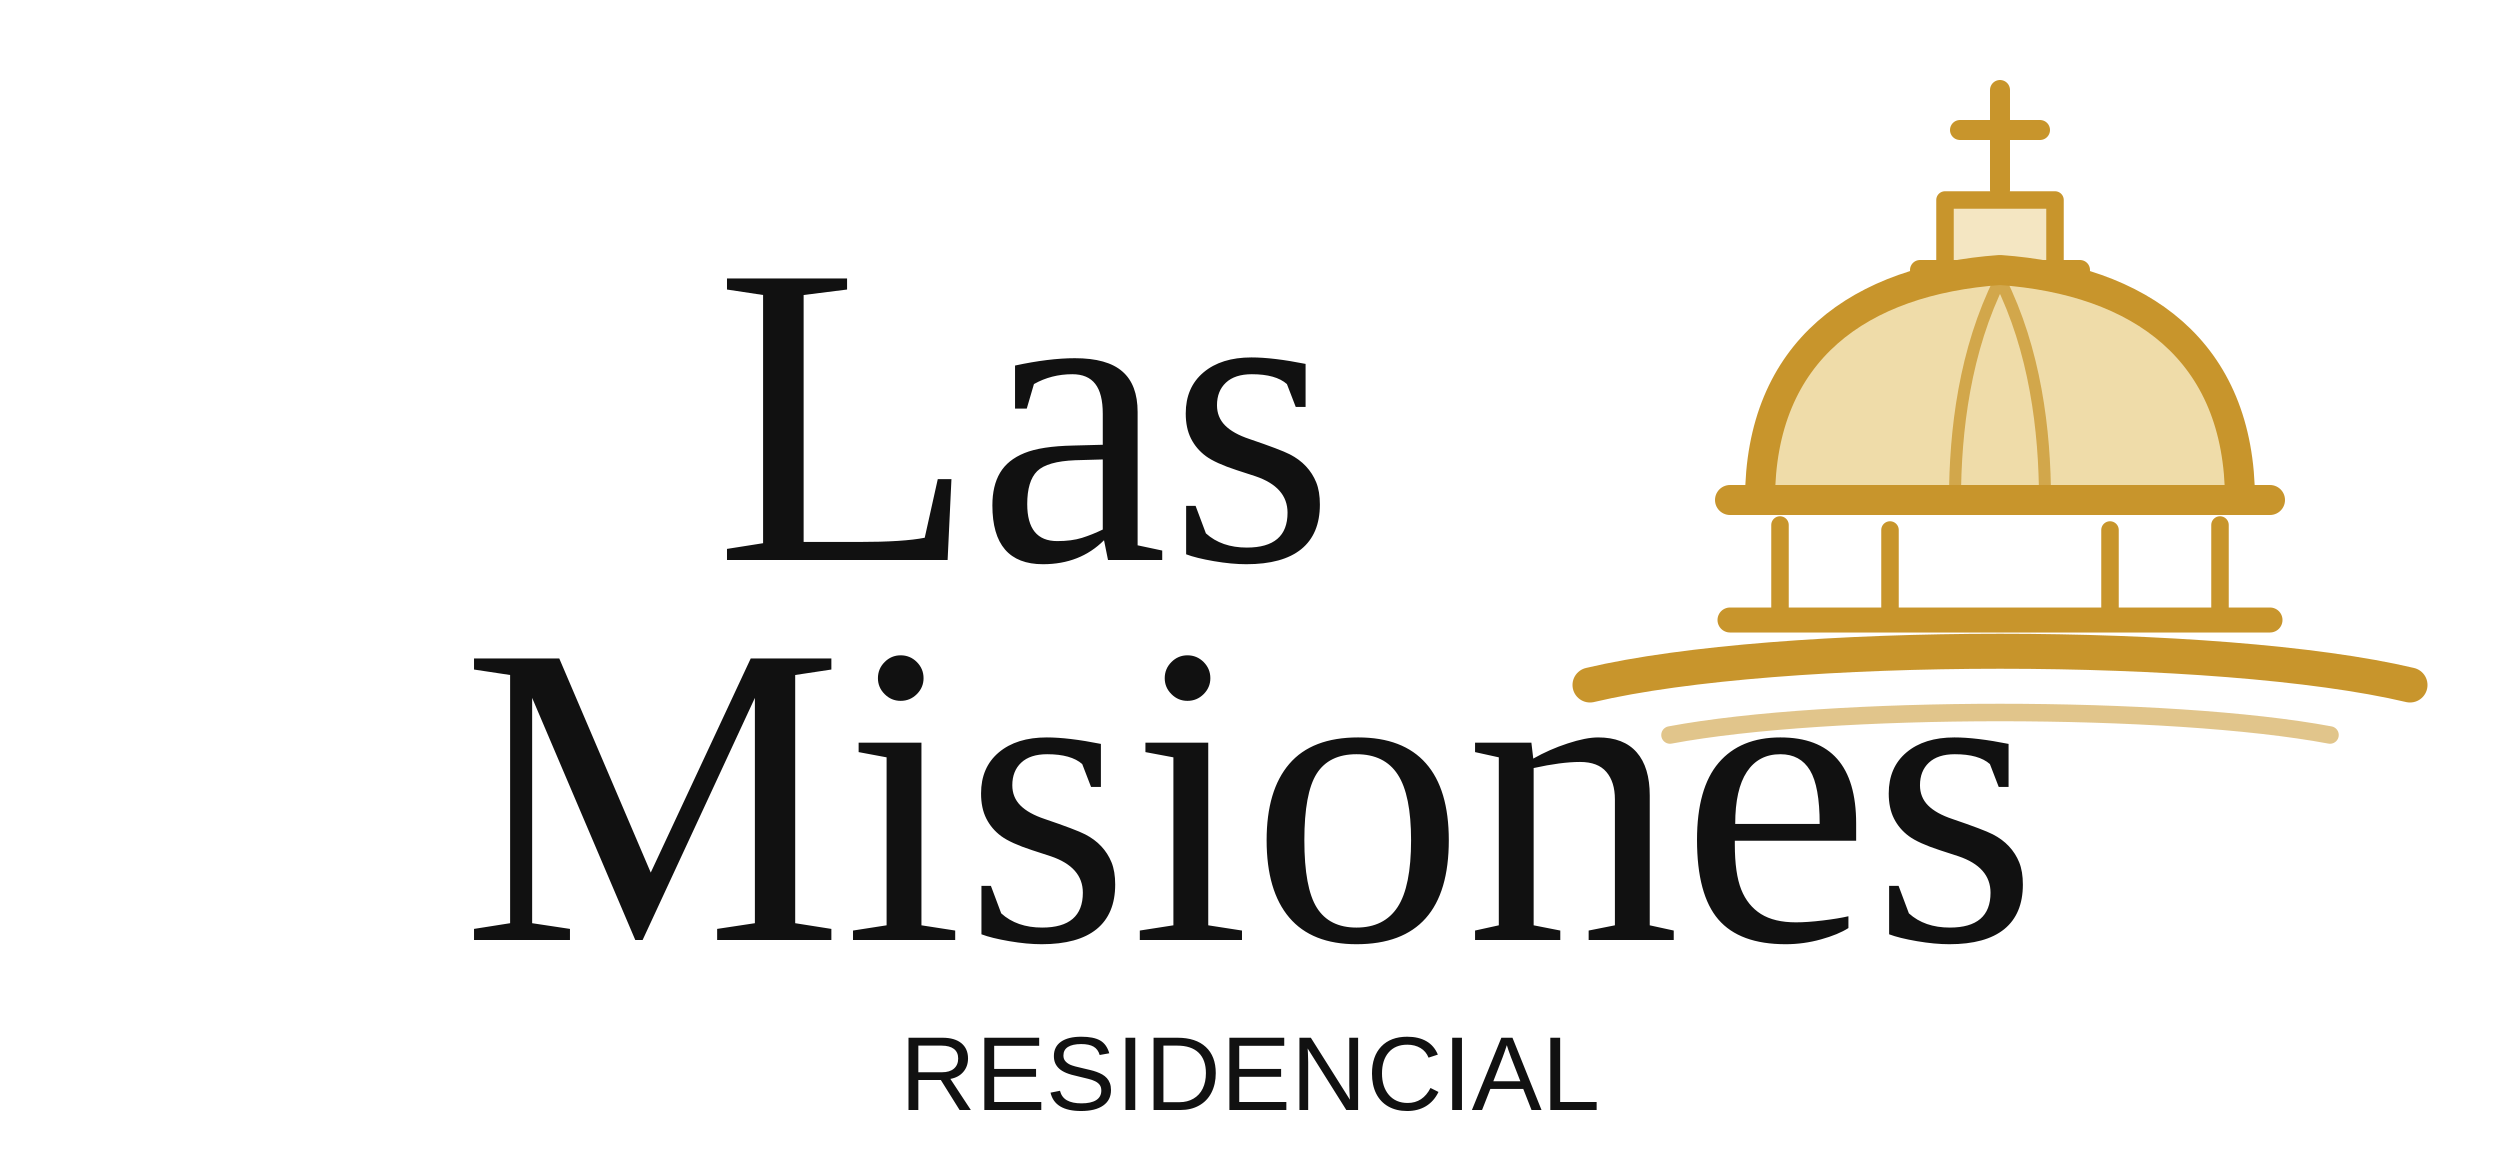
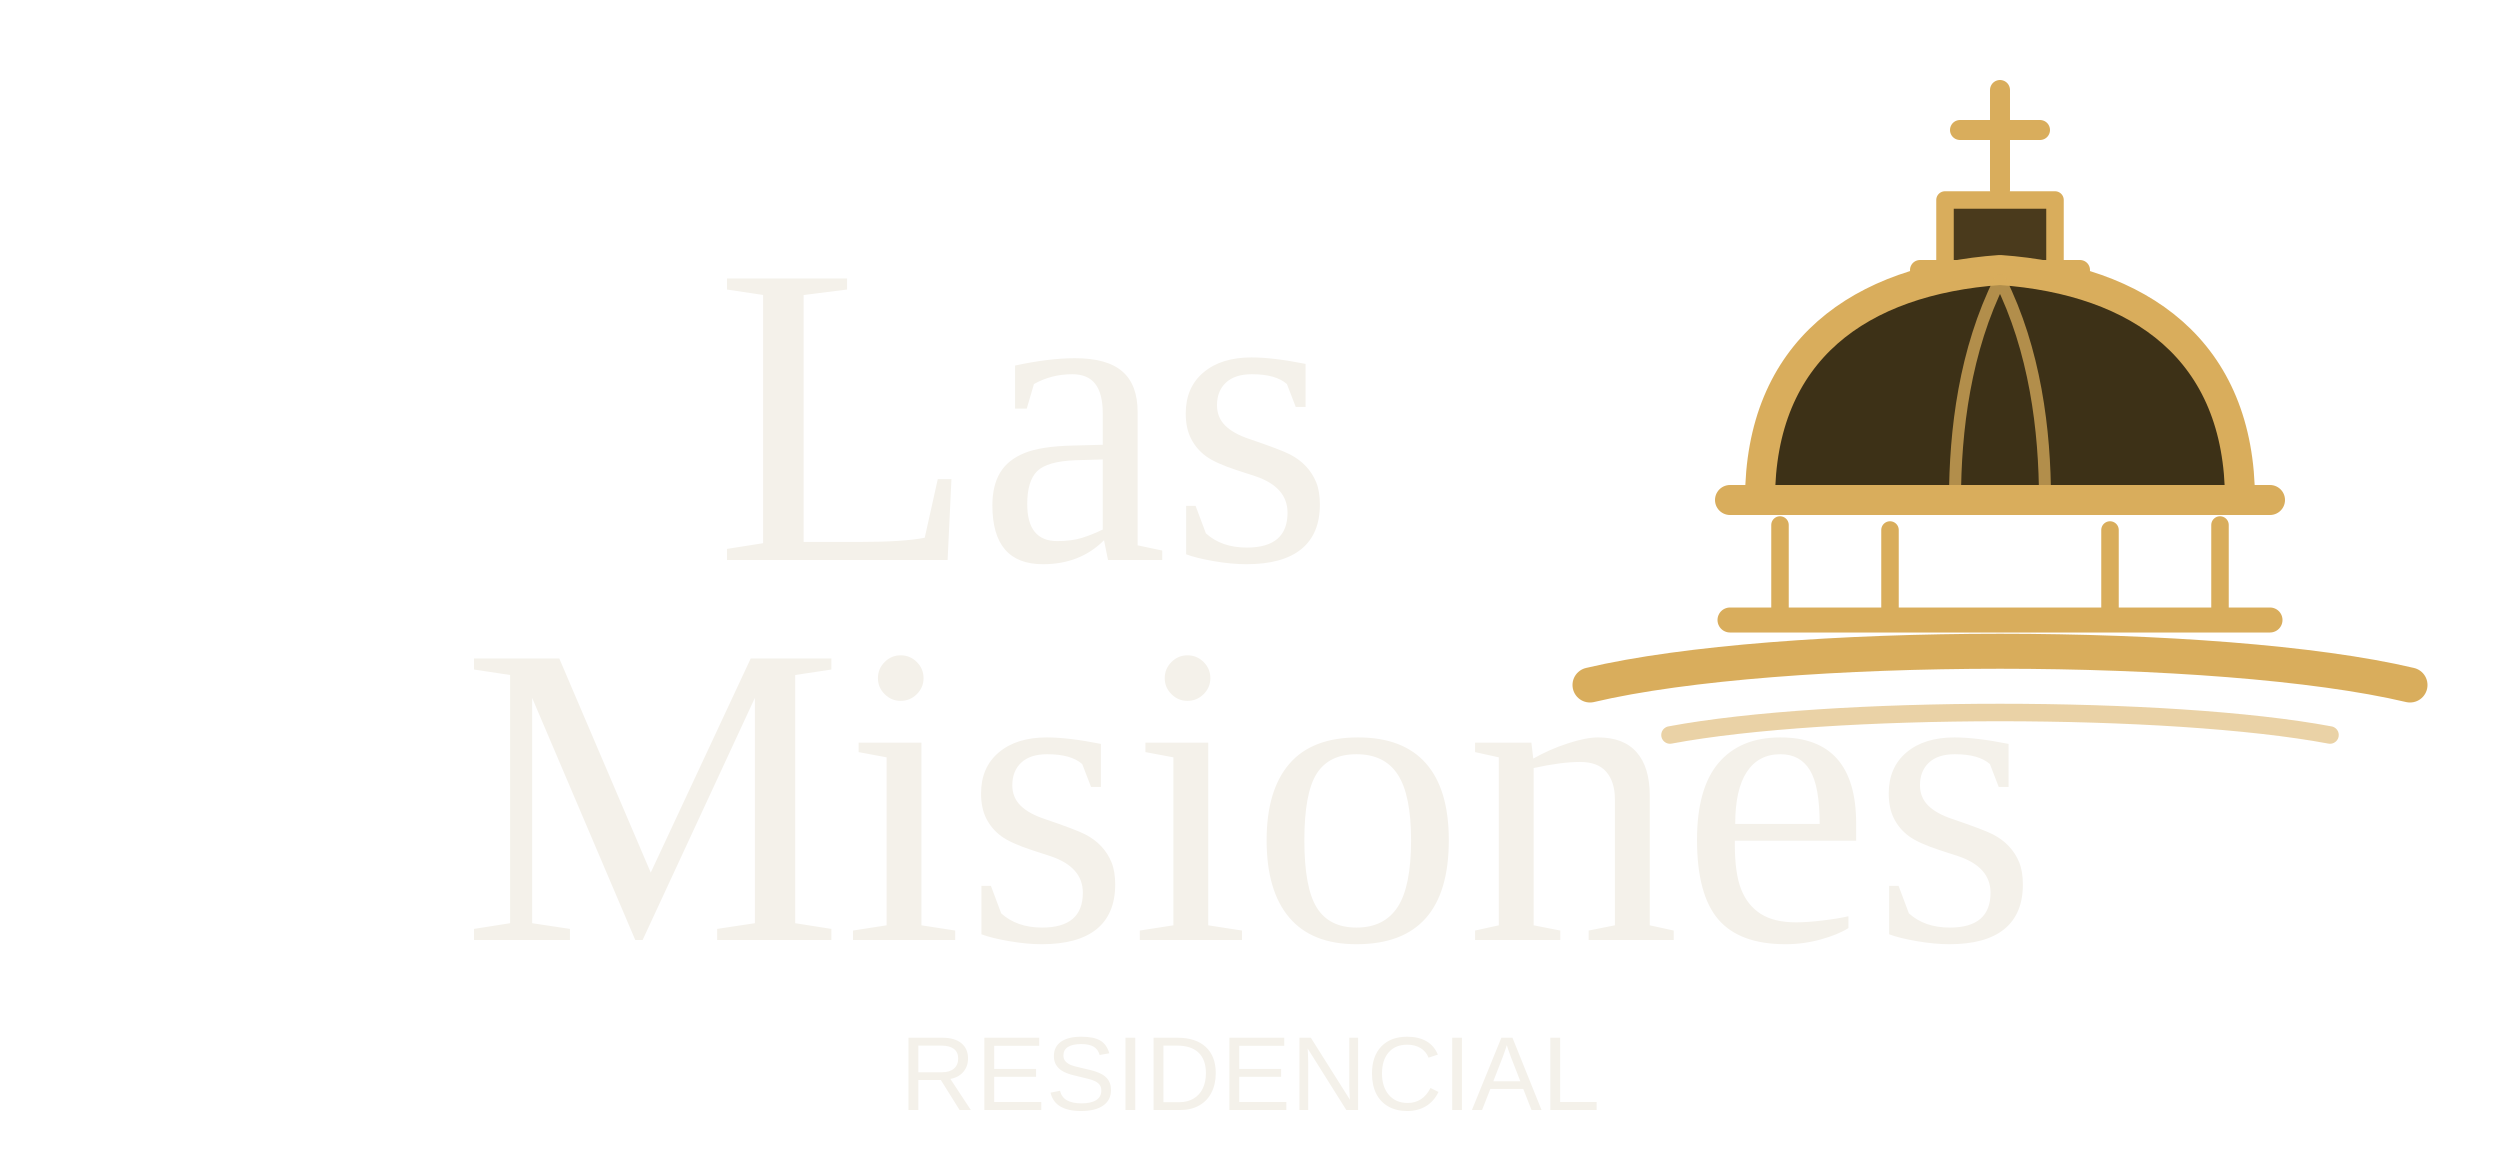
<svg xmlns="http://www.w3.org/2000/svg" viewBox="0 0 500 232" role="img" aria-label="Las Misiones Residencial">
-   <g fill="none" stroke="#c8952c" stroke-linecap="round" stroke-linejoin="round">
+   <g fill="none" stroke="#d9ad5c" stroke-linecap="round" stroke-linejoin="round">
    <path d="M400 18 v20 M392 26 h16" stroke-width="4" />
-     <path d="M389 40 h22 v14 h-22 z" stroke-width="3.5" fill="#f4e6c2" />
+     <path d="M389 40 h22 v14 h-22 z" stroke-width="3.5" fill="#4a3a1c" />
    <path d="M384 54 h32" stroke-width="4" />
-     <path d="M352 100 C352 70 372 56 400 54 C428 56 448 70 448 100" stroke-width="6" fill="#efdca9" />
+     <path d="M352 100 C352 70 372 56 400 54 C428 56 448 70 448 100" stroke-width="6" fill="#3d3117" />
    <path d="M400 56 C393 70 391 86 391 100 M400 56 C407 70 409 86 409 100" stroke-width="2.4" opacity="0.75" />
    <path d="M346 100 h108" stroke-width="6" />
    <path d="M356 105 v18 M444 105 v18 M378 106 v16 M422 106 v16" stroke-width="3.5" />
    <path d="M346 124 h108" stroke-width="5" />
    <path d="M318 137 C356 128 444 128 482 137" stroke-width="7" />
    <path d="M334 147 C366 141 434 141 466 147" stroke-width="3.5" opacity="0.55" />
  </g>
-   <g font-family="Georgia, 'Times New Roman', Times, serif" fill="#111111">
+   <g font-family="Georgia, 'Times New Roman', Times, serif" fill="#f4f1ea">
    <text x="205" y="112" text-anchor="middle" font-size="86" textLength="140" lengthAdjust="spacing">Las</text>
    <text x="250" y="188" text-anchor="middle" font-size="86" textLength="370" lengthAdjust="spacing">Misiones</text>
    <text x="250" y="222" text-anchor="middle" font-family="'Segoe UI', Arial, Helvetica, sans-serif" font-size="21" font-weight="500" textLength="372" lengthAdjust="spacing">RESIDENCIAL</text>
  </g>
</svg>
